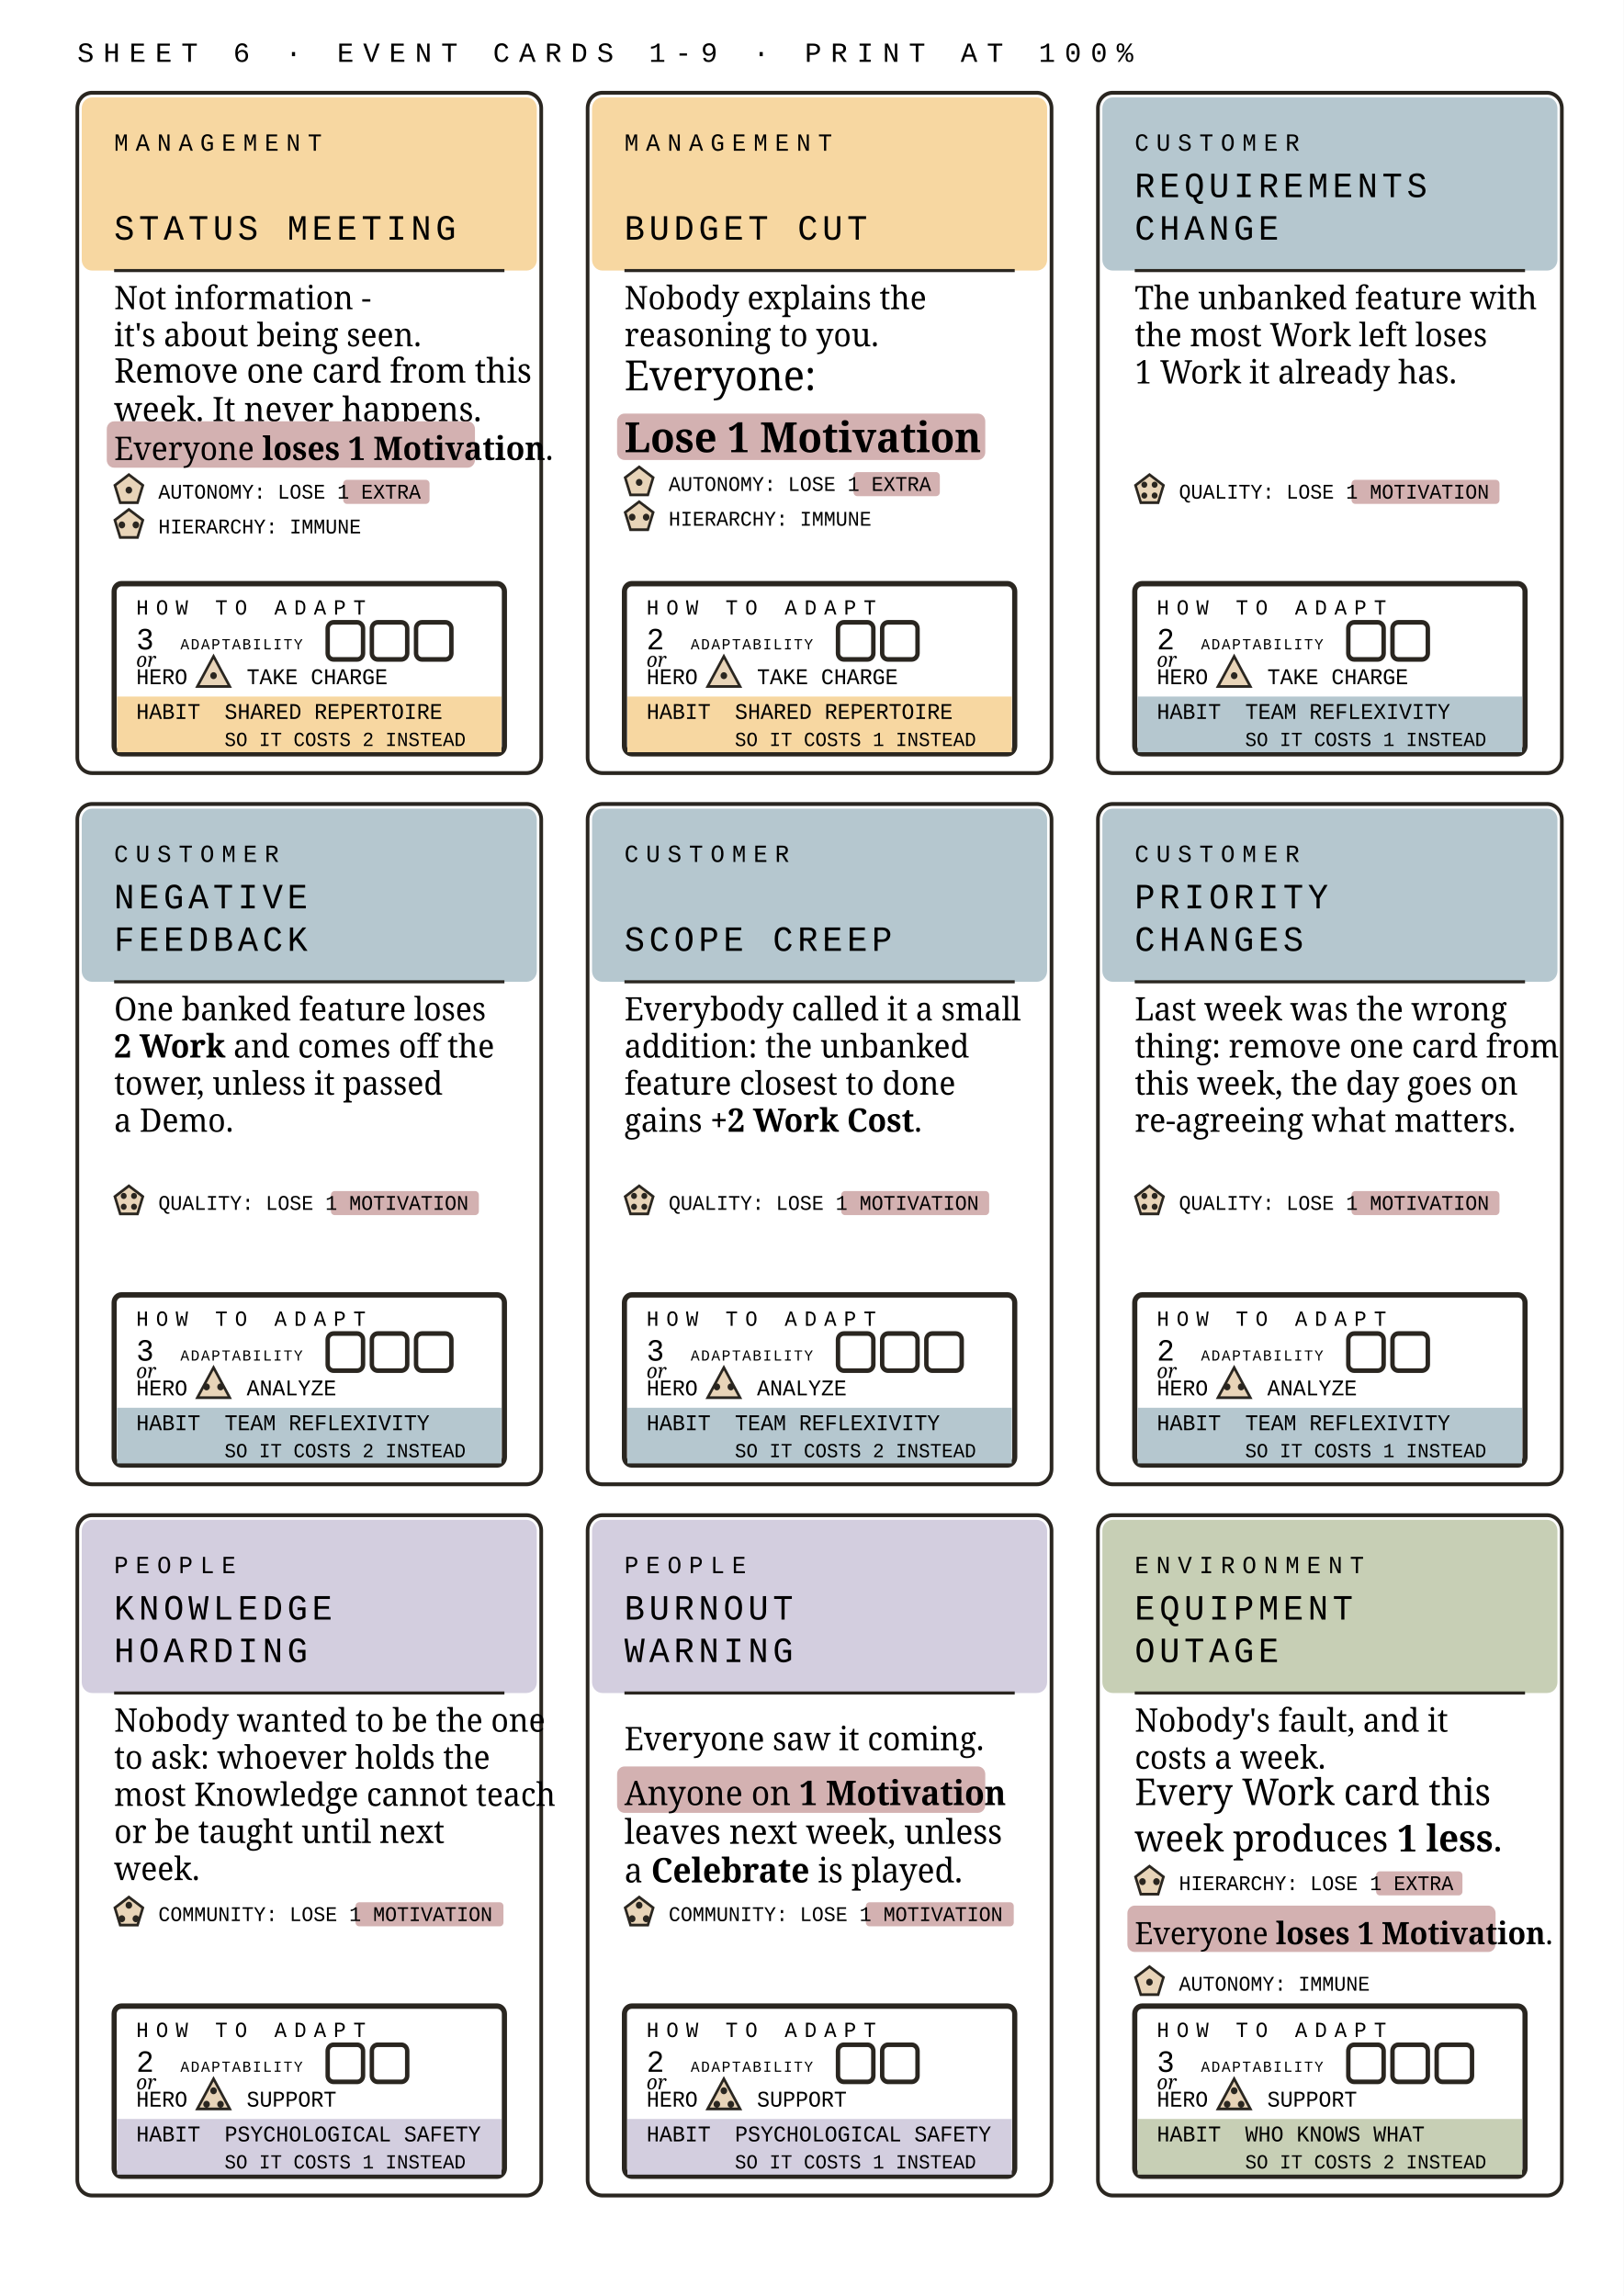
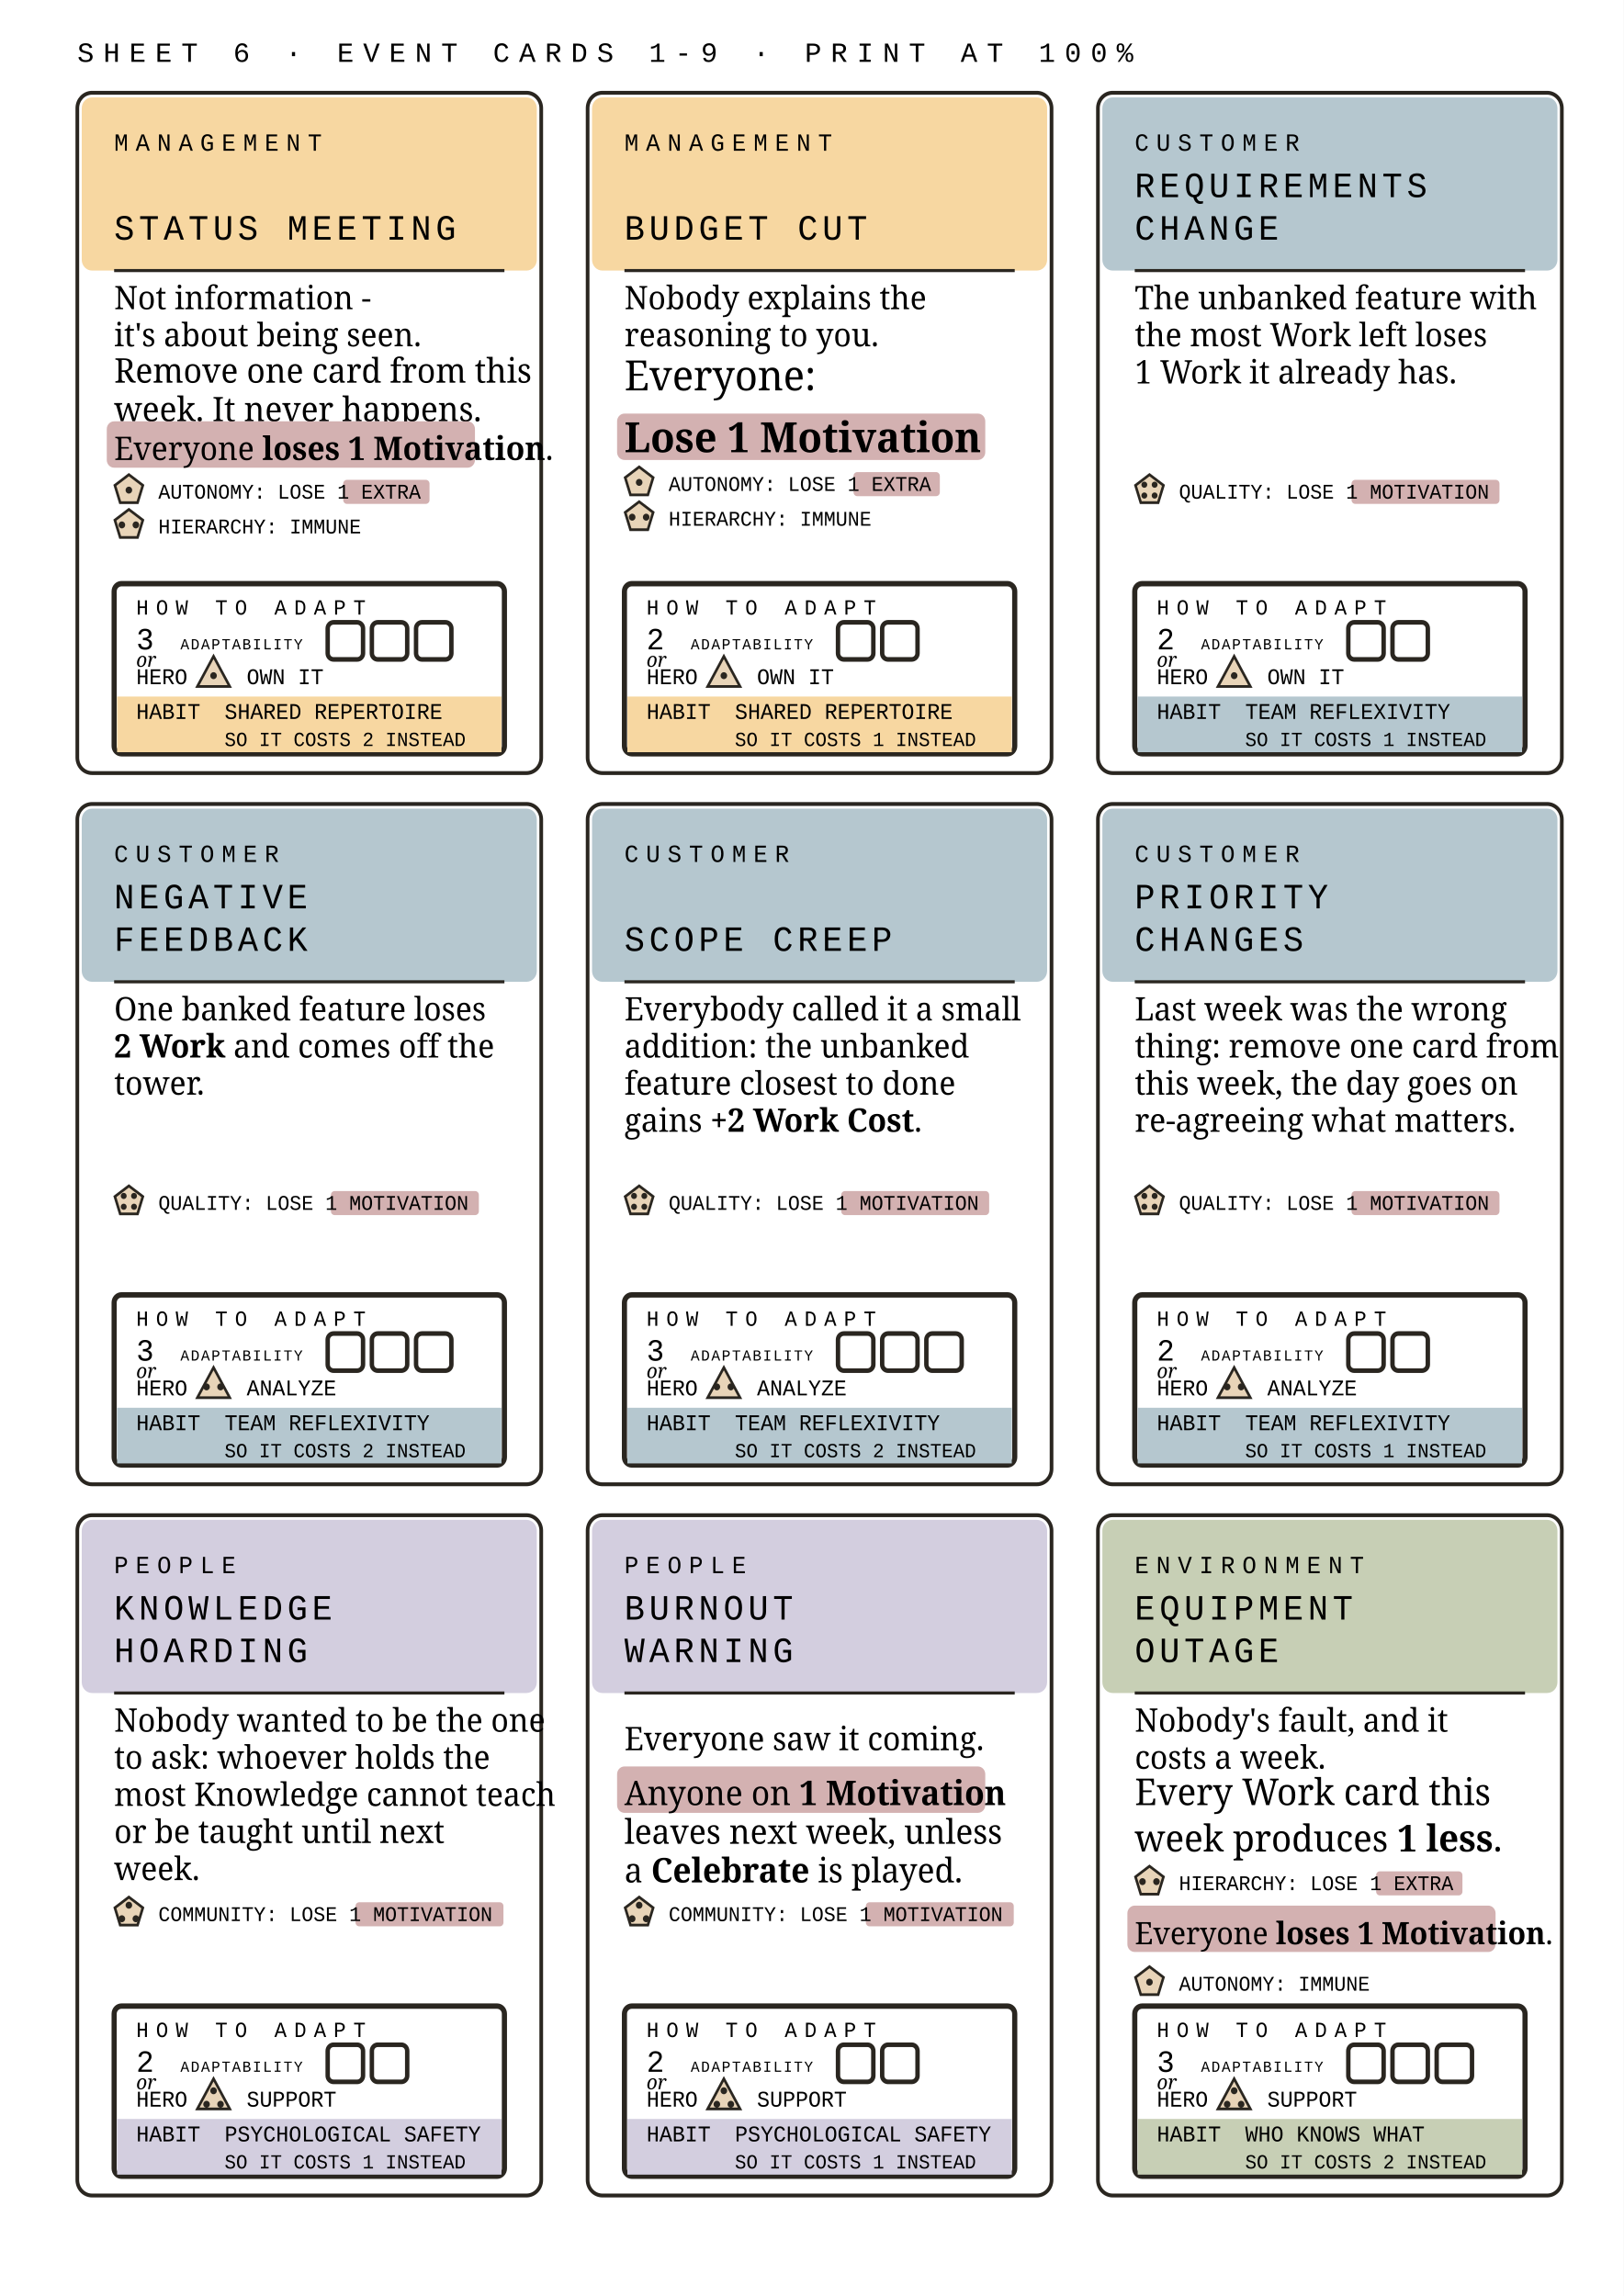
<svg xmlns="http://www.w3.org/2000/svg" width="210mm" height="297mm" viewBox="0 0 210 297">
  <style>
  .s { font-family:"EB Garamond",Garamond,Georgia,serif; fill:#000000; }
  .m { font-family:"IBM Plex Mono","Courier New",monospace; fill:#000000; }
  .c { fill:none; stroke:#2A2620; stroke-width:.5; }
  .h { stroke:#2A2620; stroke-width:.4; fill:none; }
  .w { fill:none; stroke:#2A2620; stroke-width:.7; }
  .q { fill:#000000; }
  .lb { font-family:"IBM Plex Mono","Courier New",monospace; font-size:2.9px; fill:#000000; }
  .vl { font-family:"IBM Plex Mono","Courier New",monospace; font-size:2.9px; fill:#000000; }
  .ic { fill:#E8D4B8; stroke:#2A2620; stroke-width:.35; }
  .pip { fill:#2A2620; stroke:none; }
  /* header tint = the Ledger row that answers this category */
  .cat-ppl  { fill:#D3CEDF; }
  .cat-env  { fill:#C7CFB5; }
  .cat-mgmt { fill:#F7D7A1; }
  .cat-cust { fill:#B5C7CF; }
  .trust { fill:#000000; }
  .capab { fill:#000000; }
  .shpra { fill:#000000; }
  .adapt { fill:#000000; }
</style>
  <defs>
    <g id="i-base">
      <rect x="-2.1" y="-2.1" width="4.2" height="4.2" rx=".3" class="ic" />
    </g>
    <g id="i-head">
      <polygon points="0,-2.5 2.2,1.4 -2.2,1.4" class="ic" />
    </g>
    <g id="i-item">
      <polygon points="0,-2.6 2.6,0 0,2.6 -2.6,0" class="ic" />
    </g>
    <g id="i-torso">
      <polygon points="0,-2 1.9,-.62 1.18,1.62 -1.18,1.62 -1.9,-.62" class="ic" />
    </g>
    <g id="q1">
      <circle cx="0" cy="0" r=".45" class="pip" />
    </g>
    <g id="q2">
      <circle cx="-.95" cy="0" r=".45" class="pip" />
      <circle cx=".95" cy="0" r=".45" class="pip" />
    </g>
    <g id="q3">
      <circle cx="0" cy="-.95" r=".45" class="pip" />
      <circle cx="-.95" cy=".8" r=".45" class="pip" />
      <circle cx=".95" cy=".8" r=".45" class="pip" />
    </g>
    <g id="q4">
      <circle cx="-.7" cy="-.7" r=".4" class="pip" />
      <circle cx=".7" cy="-.7" r=".4" class="pip" />
      <circle cx="-.7" cy=".7" r=".4" class="pip" />
      <circle cx=".7" cy=".7" r=".4" class="pip" />
    </g>
    <g id="q5">
      <circle cx="-.85" cy="-.85" r=".4" class="pip" />
      <circle cx=".85" cy="-.85" r=".4" class="pip" />
      <circle cx="0" cy="0" r=".4" class="pip" />
      <circle cx="-.85" cy=".85" r=".4" class="pip" />
      <circle cx=".85" cy=".85" r=".4" class="pip" />
    </g>
    <g id="status" transform="scale(.952381,1)">
      <rect x=".6" y=".6" width="61.8" height="22.4" rx="1.4" class="cat-mgmt" />
      <rect width="63" height="88" rx="2" class="c" />
      <text x="5" y="7.5" class="m q" font-size="3.2" letter-spacing="1">MANAGEMENT</text>
      <text x="5" y="19" class="m" font-size="4.6" letter-spacing=".6">STATUS MEETING</text>
      <line x1="5" y1="23" x2="58" y2="23" class="h" stroke-width=".7" />
      <text x="5" y="28" class="s" font-size="4.2">Not information -</text>
      <text x="5" y="32.8" class="s" font-size="4.2">it's about being seen.</text>
      <g transform="translate(0,9.5)">
        <text x="5" y="28" class="s" font-size="4.4">Remove one card from this</text>
        <text x="5" y="33" class="s" font-size="4.4">week. It never happens.</text>
        <rect x="4" y="33" width="50" height="6" rx="1" fill="#D3B1B1" />
        <text x="5" y="38" class="s" font-size="4.2">Everyone <tspan font-weight="bold">loses 1 Motivation</tspan>.</text>
        <g transform="translate(7,41.9)">
          <use href="#i-torso" />
          <use href="#q1" />
        </g>
        <rect x="36.11" y="40.57" width="11.72" height="3.11" rx=".5" fill="#D3B1B1" />
        <text x="11" y="43" class="m" font-size="2.7">AUTONOMY: LOSE 1 EXTRA</text>
        <g transform="translate(7,46.4)">
          <use href="#i-torso" />
          <use href="#q2" />
        </g>
        <text x="11" y="47.5" class="m q" font-size="2.7">HIERARCHY: IMMUNE</text>
        <rect x="5" y="54" width="53" height="22" rx="1" class="w" />
        <text x="8" y="58" class="m q" font-size="2.8" letter-spacing="1">HOW TO ADAPT</text>
        <text x="8" y="62.5" class="m" font-size="4">3</text>
        <text x="14" y="62.5" class="m q" font-size="2" letter-spacing=".2">ADAPTABILITY</text>
        <text x="8" y="64.75" class="s q" font-size="2.6" font-style="italic">or</text>
        <rect x="5.4" y="68.6" width="52.2" height="7.2" class="cat-mgmt" />
        <text x="8" y="67" class="lb">HERO</text>
        <g transform="translate(18.5,65.9)">
          <use href="#i-head" />
          <use href="#q1" />
        </g>
-         <text x="23" y="67" class="vl">TAKE CHARGE</text>
+         <text x="23" y="67" class="vl">OWN IT</text>
        <text x="8" y="71.5" class="lb">HABIT</text>
        <text x="20" y="71.5" class="vl shpra">SHARED REPERTOIRE</text>
        <text x="20" y="75" class="m" font-size="2.6">SO IT COSTS 2 INSTEAD</text>
        <use href="#cost3" />
      </g>
    </g>
    <g id="budget" transform="scale(.952381,1)">
      <rect x=".6" y=".6" width="61.8" height="22.4" rx="1.4" class="cat-mgmt" />
      <rect width="63" height="88" rx="2" class="c" />
      <text x="5" y="7.5" class="m q" font-size="3.2" letter-spacing="1">MANAGEMENT</text>
      <text x="5" y="19" class="m" font-size="4.6" letter-spacing=".6">BUDGET CUT</text>
      <line x1="5" y1="23" x2="58" y2="23" class="h" stroke-width=".7" />
      <text x="5" y="28" class="s" font-size="4.2">Nobody explains the</text>
      <text x="5" y="32.8" class="s" font-size="4.2">reasoning to you.</text>
      <g transform="translate(0,9.5)">
        <text x="5" y="29" class="s" font-size="5.4">Everyone:</text>
        <rect x="4" y="32" width="50" height="6" rx="1" fill="#D3B1B1" />
        <text x="5" y="37" class="s" font-size="5.4">
          <tspan font-weight="bold">Lose 1 Motivation</tspan>
        </text>
        <g transform="translate(7,40.9)">
          <use href="#i-torso" />
          <use href="#q1" />
        </g>
        <rect x="36.11" y="39.57" width="11.72" height="3.11" rx=".5" fill="#D3B1B1" />
        <text x="11" y="42" class="m" font-size="2.7">AUTONOMY: LOSE 1 EXTRA</text>
        <g transform="translate(7,45.4)">
          <use href="#i-torso" />
          <use href="#q2" />
        </g>
        <text x="11" y="46.5" class="m q" font-size="2.7">HIERARCHY: IMMUNE</text>
        <rect x="5" y="54" width="53" height="22" rx="1" class="w" />
        <text x="8" y="58" class="m q" font-size="2.8" letter-spacing="1">HOW TO ADAPT</text>
        <text x="8" y="62.5" class="m" font-size="4">2</text>
        <text x="14" y="62.5" class="m q" font-size="2" letter-spacing=".2">ADAPTABILITY</text>
        <text x="8" y="64.75" class="s q" font-size="2.6" font-style="italic">or</text>
        <rect x="5.4" y="68.6" width="52.2" height="7.2" class="cat-mgmt" />
        <text x="8" y="67" class="lb">HERO</text>
        <g transform="translate(18.5,65.9)">
          <use href="#i-head" />
          <use href="#q1" />
        </g>
-         <text x="23" y="67" class="vl">TAKE CHARGE</text>
+         <text x="23" y="67" class="vl">OWN IT</text>
        <text x="8" y="71.5" class="lb">HABIT</text>
        <text x="20" y="71.5" class="vl shpra">SHARED REPERTOIRE</text>
        <text x="20" y="75" class="m" font-size="2.6">SO IT COSTS 1 INSTEAD</text>
        <use href="#cost2" />
      </g>
    </g>
    <g id="requirements" transform="scale(.952381,1)">
      <rect x=".6" y=".6" width="61.8" height="22.4" rx="1.4" class="cat-cust" />
      <rect width="63" height="88" rx="2" class="c" />
      <text x="5" y="7.5" class="m q" font-size="3.2" letter-spacing="1">CUSTOMER</text>
      <text x="5" y="13.5" class="m" font-size="4.6" letter-spacing=".6">REQUIREMENTS</text>
      <text x="5" y="19" class="m" font-size="4.6" letter-spacing=".6">CHANGE</text>
      <line x1="5" y1="23" x2="58" y2="23" class="h" stroke-width=".7" />
      <text x="5" y="28" class="s" font-size="4.2">The unbanked feature with</text>
      <text x="5" y="32.8" class="s" font-size="4.2">the most Work left loses</text>
      <text x="5" y="37.6" class="s" font-size="4.2">1 Work it already has.</text>
      <g transform="translate(0,9.5)">
        <g transform="translate(7,41.9)">
          <use href="#i-torso" />
          <use href="#q4" />
        </g>
        <rect x="34.44" y="40.57" width="20.09" height="3.11" rx=".5" fill="#D3B1B1" />
        <text x="11" y="43" class="m" font-size="2.7">QUALITY: LOSE 1 MOTIVATION</text>
        <rect x="5" y="54" width="53" height="22" rx="1" class="w" />
        <text x="8" y="58" class="m q" font-size="2.8" letter-spacing="1">HOW TO ADAPT</text>
        <text x="8" y="62.5" class="m" font-size="4">2</text>
        <text x="14" y="62.5" class="m q" font-size="2" letter-spacing=".2">ADAPTABILITY</text>
        <text x="8" y="64.75" class="s q" font-size="2.6" font-style="italic">or</text>
        <rect x="5.4" y="68.6" width="52.2" height="7.2" class="cat-cust" />
        <text x="8" y="67" class="lb">HERO</text>
        <g transform="translate(18.5,65.9)">
          <use href="#i-head" />
          <use href="#q1" />
        </g>
-         <text x="23" y="67" class="vl">TAKE CHARGE</text>
+         <text x="23" y="67" class="vl">OWN IT</text>
        <text x="8" y="71.5" class="lb">HABIT</text>
        <text x="20" y="71.5" class="vl adapt">TEAM REFLEXIVITY</text>
        <text x="20" y="75" class="m" font-size="2.6">SO IT COSTS 1 INSTEAD</text>
        <use href="#cost2" />
      </g>
    </g>
    <g id="feedback" transform="scale(.952381,1)">
      <rect x=".6" y=".6" width="61.8" height="22.4" rx="1.4" class="cat-cust" />
      <rect width="63" height="88" rx="2" class="c" />
      <text x="5" y="7.5" class="m q" font-size="3.2" letter-spacing="1">CUSTOMER</text>
      <text x="5" y="13.5" class="m" font-size="4.6" letter-spacing=".6">NEGATIVE</text>
      <text x="5" y="19" class="m" font-size="4.6" letter-spacing=".6">FEEDBACK</text>
      <line x1="5" y1="23" x2="58" y2="23" class="h" stroke-width=".7" />
      <text x="5" y="28" class="s" font-size="4.2">One banked feature loses</text>
      <text x="5" y="32.8" class="s" font-size="4.2">
        <tspan font-weight="bold">2 Work</tspan> and comes off the</text>
-       <text x="5" y="37.6" class="s" font-size="4.2">tower, unless it passed</text>
-       <text x="5" y="42.4" class="s" font-size="4.2">a Demo.</text>
+       <text x="5" y="37.6" class="s" font-size="4.2">tower.</text>
      <g transform="translate(0,9.5)">
        <g transform="translate(7,41.9)">
          <use href="#i-torso" />
          <use href="#q4" />
        </g>
        <rect x="34.44" y="40.57" width="20.09" height="3.11" rx=".5" fill="#D3B1B1" />
        <text x="11" y="43" class="m" font-size="2.7">QUALITY: LOSE 1 MOTIVATION</text>
        <rect x="5" y="54" width="53" height="22" rx="1" class="w" />
        <text x="8" y="58" class="m q" font-size="2.8" letter-spacing="1">HOW TO ADAPT</text>
        <text x="8" y="62.5" class="m" font-size="4">3</text>
        <text x="14" y="62.5" class="m q" font-size="2" letter-spacing=".2">ADAPTABILITY</text>
        <text x="8" y="64.75" class="s q" font-size="2.6" font-style="italic">or</text>
        <rect x="5.4" y="68.6" width="52.2" height="7.2" class="cat-cust" />
        <text x="8" y="67" class="lb">HERO</text>
        <g transform="translate(18.5,65.9)">
          <use href="#i-head" />
          <use href="#q2" />
        </g>
        <text x="23" y="67" class="vl">ANALYZE</text>
        <text x="8" y="71.5" class="lb">HABIT</text>
        <text x="20" y="71.5" class="vl adapt">TEAM REFLEXIVITY</text>
        <text x="20" y="75" class="m" font-size="2.6">SO IT COSTS 2 INSTEAD</text>
        <use href="#cost3" />
      </g>
    </g>
    <g id="scope" transform="scale(.952381,1)">
      <rect x=".6" y=".6" width="61.8" height="22.4" rx="1.4" class="cat-cust" />
      <rect width="63" height="88" rx="2" class="c" />
      <text x="5" y="7.5" class="m q" font-size="3.2" letter-spacing="1">CUSTOMER</text>
      <text x="5" y="19" class="m" font-size="4.6" letter-spacing=".6">SCOPE CREEP</text>
      <line x1="5" y1="23" x2="58" y2="23" class="h" stroke-width=".7" />
      <text x="5" y="28" class="s" font-size="4.2">Everybody called it a small</text>
      <text x="5" y="32.8" class="s" font-size="4.2">addition: the unbanked</text>
      <text x="5" y="37.6" class="s" font-size="4.2">feature closest to done</text>
      <text x="5" y="42.4" class="s" font-size="4.2">gains <tspan font-weight="bold">+2 Work Cost</tspan>.</text>
      <g transform="translate(0,9.5)">
        <g transform="translate(7,41.9)">
          <use href="#i-torso" />
          <use href="#q4" />
        </g>
        <rect x="34.44" y="40.57" width="20.09" height="3.11" rx=".5" fill="#D3B1B1" />
        <text x="11" y="43" class="m" font-size="2.7">QUALITY: LOSE 1 MOTIVATION</text>
        <rect x="5" y="54" width="53" height="22" rx="1" class="w" />
        <text x="8" y="58" class="m q" font-size="2.8" letter-spacing="1">HOW TO ADAPT</text>
        <text x="8" y="62.5" class="m" font-size="4">3</text>
        <text x="14" y="62.5" class="m q" font-size="2" letter-spacing=".2">ADAPTABILITY</text>
        <text x="8" y="64.75" class="s q" font-size="2.6" font-style="italic">or</text>
        <rect x="5.4" y="68.6" width="52.2" height="7.2" class="cat-cust" />
        <text x="8" y="67" class="lb">HERO</text>
        <g transform="translate(18.5,65.9)">
          <use href="#i-head" />
          <use href="#q2" />
        </g>
        <text x="23" y="67" class="vl">ANALYZE</text>
        <text x="8" y="71.5" class="lb">HABIT</text>
        <text x="20" y="71.5" class="vl adapt">TEAM REFLEXIVITY</text>
        <text x="20" y="75" class="m" font-size="2.6">SO IT COSTS 2 INSTEAD</text>
        <use href="#cost3" />
      </g>
    </g>
    <g id="priority" transform="scale(.952381,1)">
      <rect x=".6" y=".6" width="61.8" height="22.4" rx="1.4" class="cat-cust" />
      <rect width="63" height="88" rx="2" class="c" />
      <text x="5" y="7.5" class="m q" font-size="3.2" letter-spacing="1">CUSTOMER</text>
      <text x="5" y="13.5" class="m" font-size="4.6" letter-spacing=".6">PRIORITY</text>
      <text x="5" y="19" class="m" font-size="4.6" letter-spacing=".6">CHANGES</text>
      <line x1="5" y1="23" x2="58" y2="23" class="h" stroke-width=".7" />
      <text x="5" y="28" class="s" font-size="4.2">Last week was the wrong</text>
      <text x="5" y="32.8" class="s" font-size="4.2">thing: remove one card from</text>
      <text x="5" y="37.6" class="s" font-size="4.2">this week, the day goes on</text>
      <text x="5" y="42.4" class="s" font-size="4.2">re-agreeing what matters.</text>
      <g transform="translate(0,9.5)">
        <g transform="translate(7,41.9)">
          <use href="#i-torso" />
          <use href="#q4" />
        </g>
        <rect x="34.44" y="40.57" width="20.09" height="3.11" rx=".5" fill="#D3B1B1" />
        <text x="11" y="43" class="m" font-size="2.7">QUALITY: LOSE 1 MOTIVATION</text>
        <rect x="5" y="54" width="53" height="22" rx="1" class="w" />
        <text x="8" y="58" class="m q" font-size="2.8" letter-spacing="1">HOW TO ADAPT</text>
        <text x="8" y="62.5" class="m" font-size="4">2</text>
        <text x="14" y="62.5" class="m q" font-size="2" letter-spacing=".2">ADAPTABILITY</text>
        <text x="8" y="64.75" class="s q" font-size="2.6" font-style="italic">or</text>
        <rect x="5.4" y="68.6" width="52.2" height="7.2" class="cat-cust" />
        <text x="8" y="67" class="lb">HERO</text>
        <g transform="translate(18.5,65.9)">
          <use href="#i-head" />
          <use href="#q2" />
        </g>
        <text x="23" y="67" class="vl">ANALYZE</text>
        <text x="8" y="71.5" class="lb">HABIT</text>
        <text x="20" y="71.5" class="vl adapt">TEAM REFLEXIVITY</text>
        <text x="20" y="75" class="m" font-size="2.6">SO IT COSTS 1 INSTEAD</text>
        <use href="#cost2" />
      </g>
    </g>
    <g id="hoarding" transform="scale(.952381,1)">
      <rect x=".6" y=".6" width="61.8" height="22.4" rx="1.4" class="cat-ppl" />
      <rect width="63" height="88" rx="2" class="c" />
      <text x="5" y="7.5" class="m q" font-size="3.2" letter-spacing="1">PEOPLE</text>
      <text x="5" y="13.5" class="m" font-size="4.6" letter-spacing=".6">KNOWLEDGE</text>
      <text x="5" y="19" class="m" font-size="4.6" letter-spacing=".6">HOARDING</text>
      <line x1="5" y1="23" x2="58" y2="23" class="h" stroke-width=".7" />
      <text x="5" y="28" class="s" font-size="4.2">Nobody wanted to be the one</text>
      <text x="5" y="32.8" class="s" font-size="4.2">to ask: whoever holds the</text>
      <text x="5" y="37.6" class="s" font-size="4.2">most Knowledge cannot teach</text>
      <text x="5" y="42.4" class="s" font-size="4.2">or be taught until next</text>
      <text x="5" y="47.2" class="s" font-size="4.2">week.</text>
      <g transform="translate(0,9.5)">
        <g transform="translate(7,41.9)">
          <use href="#i-torso" />
          <use href="#q3" />
        </g>
        <rect x="37.78" y="40.57" width="20.09" height="3.11" rx=".5" fill="#D3B1B1" />
        <text x="11" y="43" class="m" font-size="2.7">COMMUNITY: LOSE 1 MOTIVATION</text>
        <rect x="5" y="54" width="53" height="22" rx="1" class="w" />
        <text x="8" y="58" class="m q" font-size="2.8" letter-spacing="1">HOW TO ADAPT</text>
        <text x="8" y="62.5" class="m" font-size="4">2</text>
        <text x="14" y="62.5" class="m q" font-size="2" letter-spacing=".2">ADAPTABILITY</text>
        <text x="8" y="64.75" class="s q" font-size="2.6" font-style="italic">or</text>
        <rect x="5.4" y="68.6" width="52.2" height="7.2" class="cat-ppl" />
        <text x="8" y="67" class="lb">HERO</text>
        <g transform="translate(18.5,65.9)">
          <use href="#i-head" />
          <use href="#q3" />
        </g>
        <text x="23" y="67" class="vl">SUPPORT</text>
        <text x="8" y="71.5" class="lb">HABIT</text>
        <text x="20" y="71.5" class="vl trust">PSYCHOLOGICAL SAFETY</text>
        <text x="20" y="75" class="m" font-size="2.6">SO IT COSTS 1 INSTEAD</text>
        <use href="#cost2" />
      </g>
    </g>
    <g id="burnout" transform="scale(.952381,1)">
      <rect x=".6" y=".6" width="61.8" height="22.4" rx="1.4" class="cat-ppl" />
      <rect width="63" height="88" rx="2" class="c" />
      <text x="5" y="7.5" class="m q" font-size="3.2" letter-spacing="1">PEOPLE</text>
      <text x="5" y="13.5" class="m" font-size="4.6" letter-spacing=".6">BURNOUT</text>
      <text x="5" y="19" class="m" font-size="4.6" letter-spacing=".6">WARNING</text>
      <line x1="5" y1="23" x2="58" y2="23" class="h" stroke-width=".7" />
      <text x="5" y="30.4" class="s" font-size="4.2">Everyone saw it coming.</text>
      <g transform="translate(0,9.5)">
        <rect x="4" y="23" width="50" height="6" rx="1" fill="#D3B1B1" />
        <text x="5" y="28" class="s" font-size="4.4">Anyone on <tspan font-weight="bold">1 Motivation</tspan>
        </text>
        <text x="5" y="33" class="s" font-size="4.4">leaves next week, unless</text>
        <text x="5" y="38" class="s" font-size="4.4">a <tspan font-weight="bold">Celebrate</tspan> is played.</text>
        <g transform="translate(7,41.9)">
          <use href="#i-torso" />
          <use href="#q3" />
        </g>
        <rect x="37.78" y="40.57" width="20.09" height="3.11" rx=".5" fill="#D3B1B1" />
        <text x="11" y="43" class="m" font-size="2.7">COMMUNITY: LOSE 1 MOTIVATION</text>
        <rect x="5" y="54" width="53" height="22" rx="1" class="w" />
        <text x="8" y="58" class="m q" font-size="2.8" letter-spacing="1">HOW TO ADAPT</text>
        <text x="8" y="62.5" class="m" font-size="4">2</text>
        <text x="14" y="62.5" class="m q" font-size="2" letter-spacing=".2">ADAPTABILITY</text>
        <text x="8" y="64.75" class="s q" font-size="2.6" font-style="italic">or</text>
        <rect x="5.4" y="68.6" width="52.2" height="7.2" class="cat-ppl" />
        <text x="8" y="67" class="lb">HERO</text>
        <g transform="translate(18.5,65.9)">
          <use href="#i-head" />
          <use href="#q3" />
        </g>
        <text x="23" y="67" class="vl">SUPPORT</text>
        <text x="8" y="71.5" class="lb">HABIT</text>
        <text x="20" y="71.5" class="vl trust">PSYCHOLOGICAL SAFETY</text>
        <text x="20" y="75" class="m" font-size="2.6">SO IT COSTS 1 INSTEAD</text>
        <use href="#cost2" />
      </g>
    </g>
    <g id="outage" transform="scale(.952381,1)">
      <rect x=".6" y=".6" width="61.8" height="22.4" rx="1.4" class="cat-env" />
      <rect width="63" height="88" rx="2" class="c" />
      <text x="5" y="7.5" class="m q" font-size="3.2" letter-spacing="1">ENVIRONMENT</text>
      <text x="5" y="13.5" class="m" font-size="4.6" letter-spacing=".6">EQUIPMENT</text>
      <text x="5" y="19" class="m" font-size="4.6" letter-spacing=".6">OUTAGE</text>
      <line x1="5" y1="23" x2="58" y2="23" class="h" stroke-width=".7" />
      <text x="5" y="28" class="s" font-size="4.2">Nobody's fault, and it</text>
      <text x="5" y="32.8" class="s" font-size="4.2">costs a week.</text>
      <g transform="translate(0,9.5)">
        <text x="5" y="28" class="s" font-size="4.8">Every Work card this</text>
        <text x="5" y="34" class="s" font-size="4.8">week produces <tspan font-weight="bold">1 less</tspan>.</text>
        <g transform="translate(7,37.9)">
          <use href="#i-torso" />
          <use href="#q2" />
        </g>
        <rect x="37.78" y="36.57" width="11.72" height="3.11" rx=".5" fill="#D3B1B1" />
        <text x="11" y="39" class="m" font-size="2.7">HIERARCHY: LOSE 1 EXTRA</text>
        <rect x="4" y="41" width="50" height="6" rx="1" fill="#D3B1B1" />
        <text x="5" y="46" class="s" font-size="4">Everyone <tspan font-weight="bold">loses 1 Motivation</tspan>.</text>
        <g transform="translate(7,50.9)">
          <use href="#i-torso" />
          <use href="#q1" />
        </g>
        <text x="11" y="52" class="m q" font-size="2.7">AUTONOMY: IMMUNE</text>
        <rect x="5" y="54" width="53" height="22" rx="1" class="w" />
        <text x="8" y="58" class="m q" font-size="2.8" letter-spacing="1">HOW TO ADAPT</text>
        <text x="8" y="62.5" class="m" font-size="4">3</text>
        <text x="14" y="62.5" class="m q" font-size="2" letter-spacing=".2">ADAPTABILITY</text>
        <text x="8" y="64.75" class="s q" font-size="2.6" font-style="italic">or</text>
        <rect x="5.4" y="68.6" width="52.2" height="7.2" class="cat-env" />
        <text x="8" y="67" class="lb">HERO</text>
        <g transform="translate(18.5,65.9)">
          <use href="#i-head" />
          <use href="#q3" />
        </g>
        <text x="23" y="67" class="vl">SUPPORT</text>
        <text x="8" y="71.5" class="lb">HABIT</text>
        <text x="20" y="71.5" class="vl capab">WHO KNOWS WHAT</text>
        <text x="20" y="75" class="m" font-size="2.6">SO IT COSTS 2 INSTEAD</text>
        <use href="#cost3" />
      </g>
    </g>
    <g id="cost1" fill="none" stroke="#2A2620" stroke-width=".6">
      <rect x="34" y="59" width="4.8" height="4.8" rx=".8" />
    </g>
    <g id="cost2" fill="none" stroke="#2A2620" stroke-width=".6">
      <rect x="34" y="59" width="4.8" height="4.8" rx=".8" />
      <rect x="40" y="59" width="4.8" height="4.8" rx=".8" />
    </g>
    <g id="cost3" fill="none" stroke="#2A2620" stroke-width=".6">
      <rect x="34" y="59" width="4.8" height="4.8" rx=".8" />
      <rect x="40" y="59" width="4.8" height="4.8" rx=".8" />
      <rect x="46" y="59" width="4.8" height="4.8" rx=".8" />
    </g>
  </defs>
  <rect width="210" height="297" fill="#FFFFFF" />
  <text x="10" y="8" class="m" font-size="3.6" letter-spacing="1.2">SHEET 6 · EVENT CARDS 1-9 · PRINT AT 100%</text>
  <use href="#status" x="10" y="12" />
  <use href="#budget" x="76" y="12" />
  <use href="#requirements" x="142" y="12" />
  <use href="#feedback" x="10" y="104" />
  <use href="#scope" x="76" y="104" />
  <use href="#priority" x="142" y="104" />
  <use href="#hoarding" x="10" y="196" />
  <use href="#burnout" x="76" y="196" />
  <use href="#outage" x="142" y="196" />
</svg>
